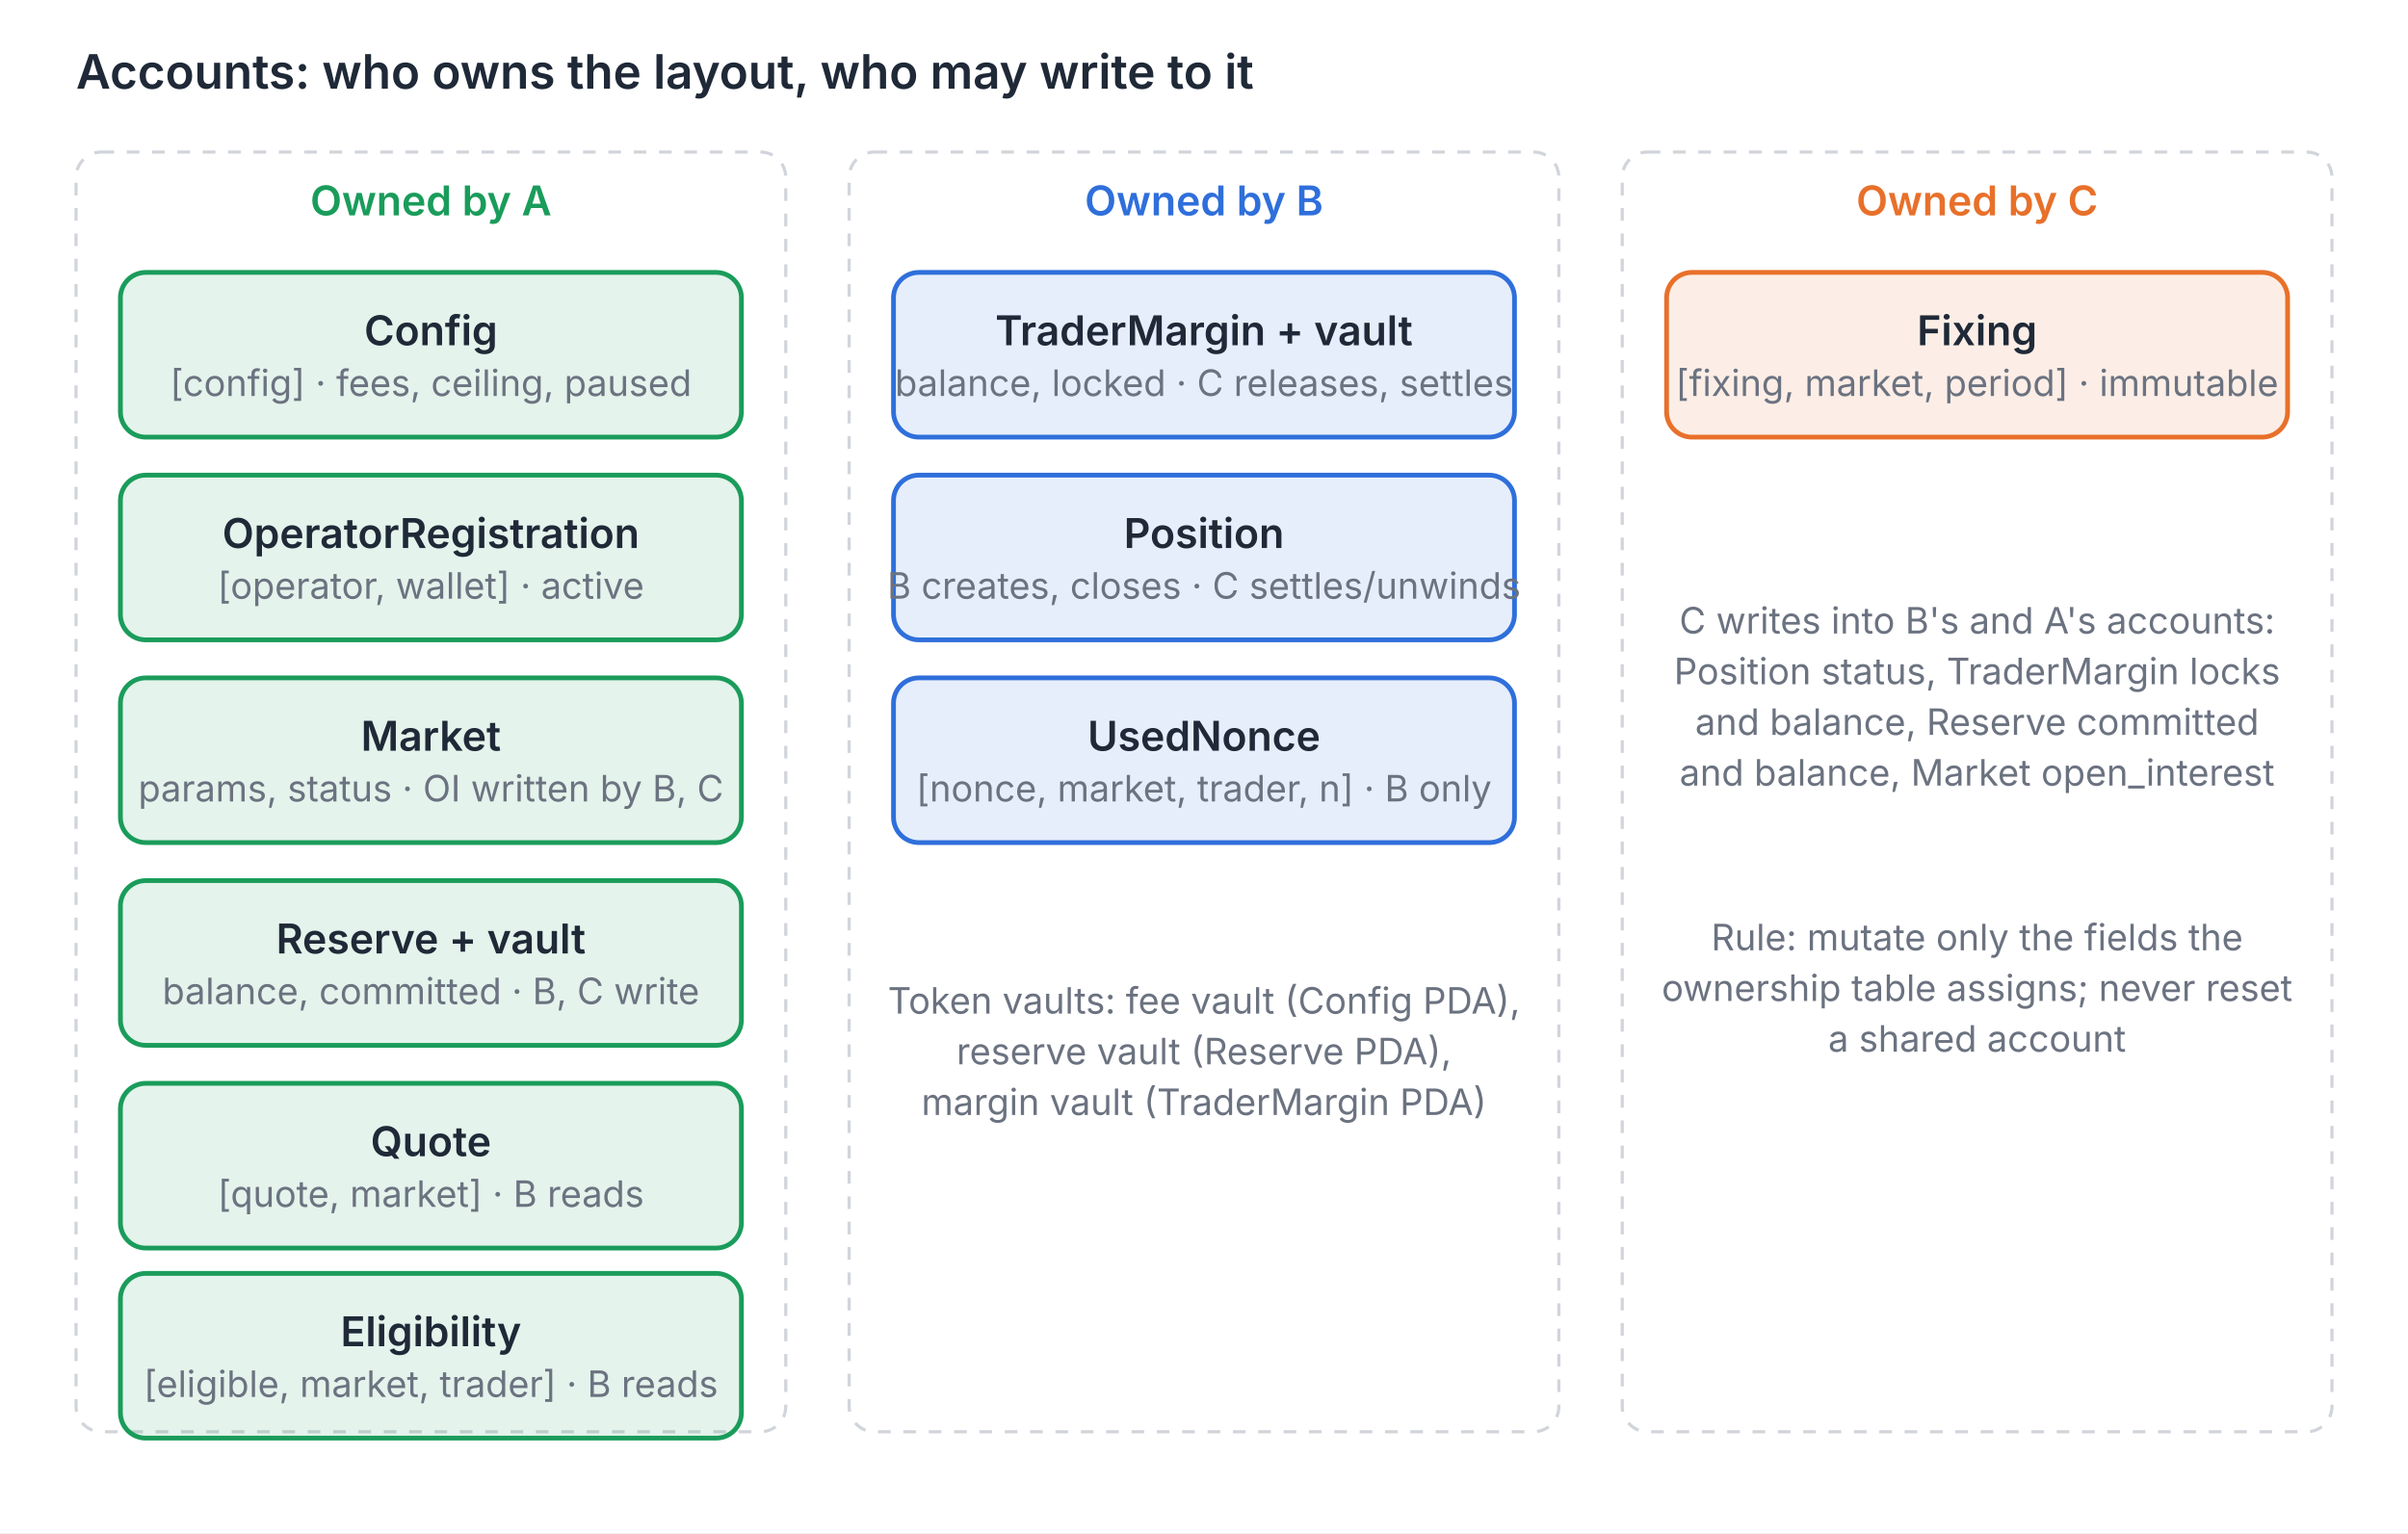
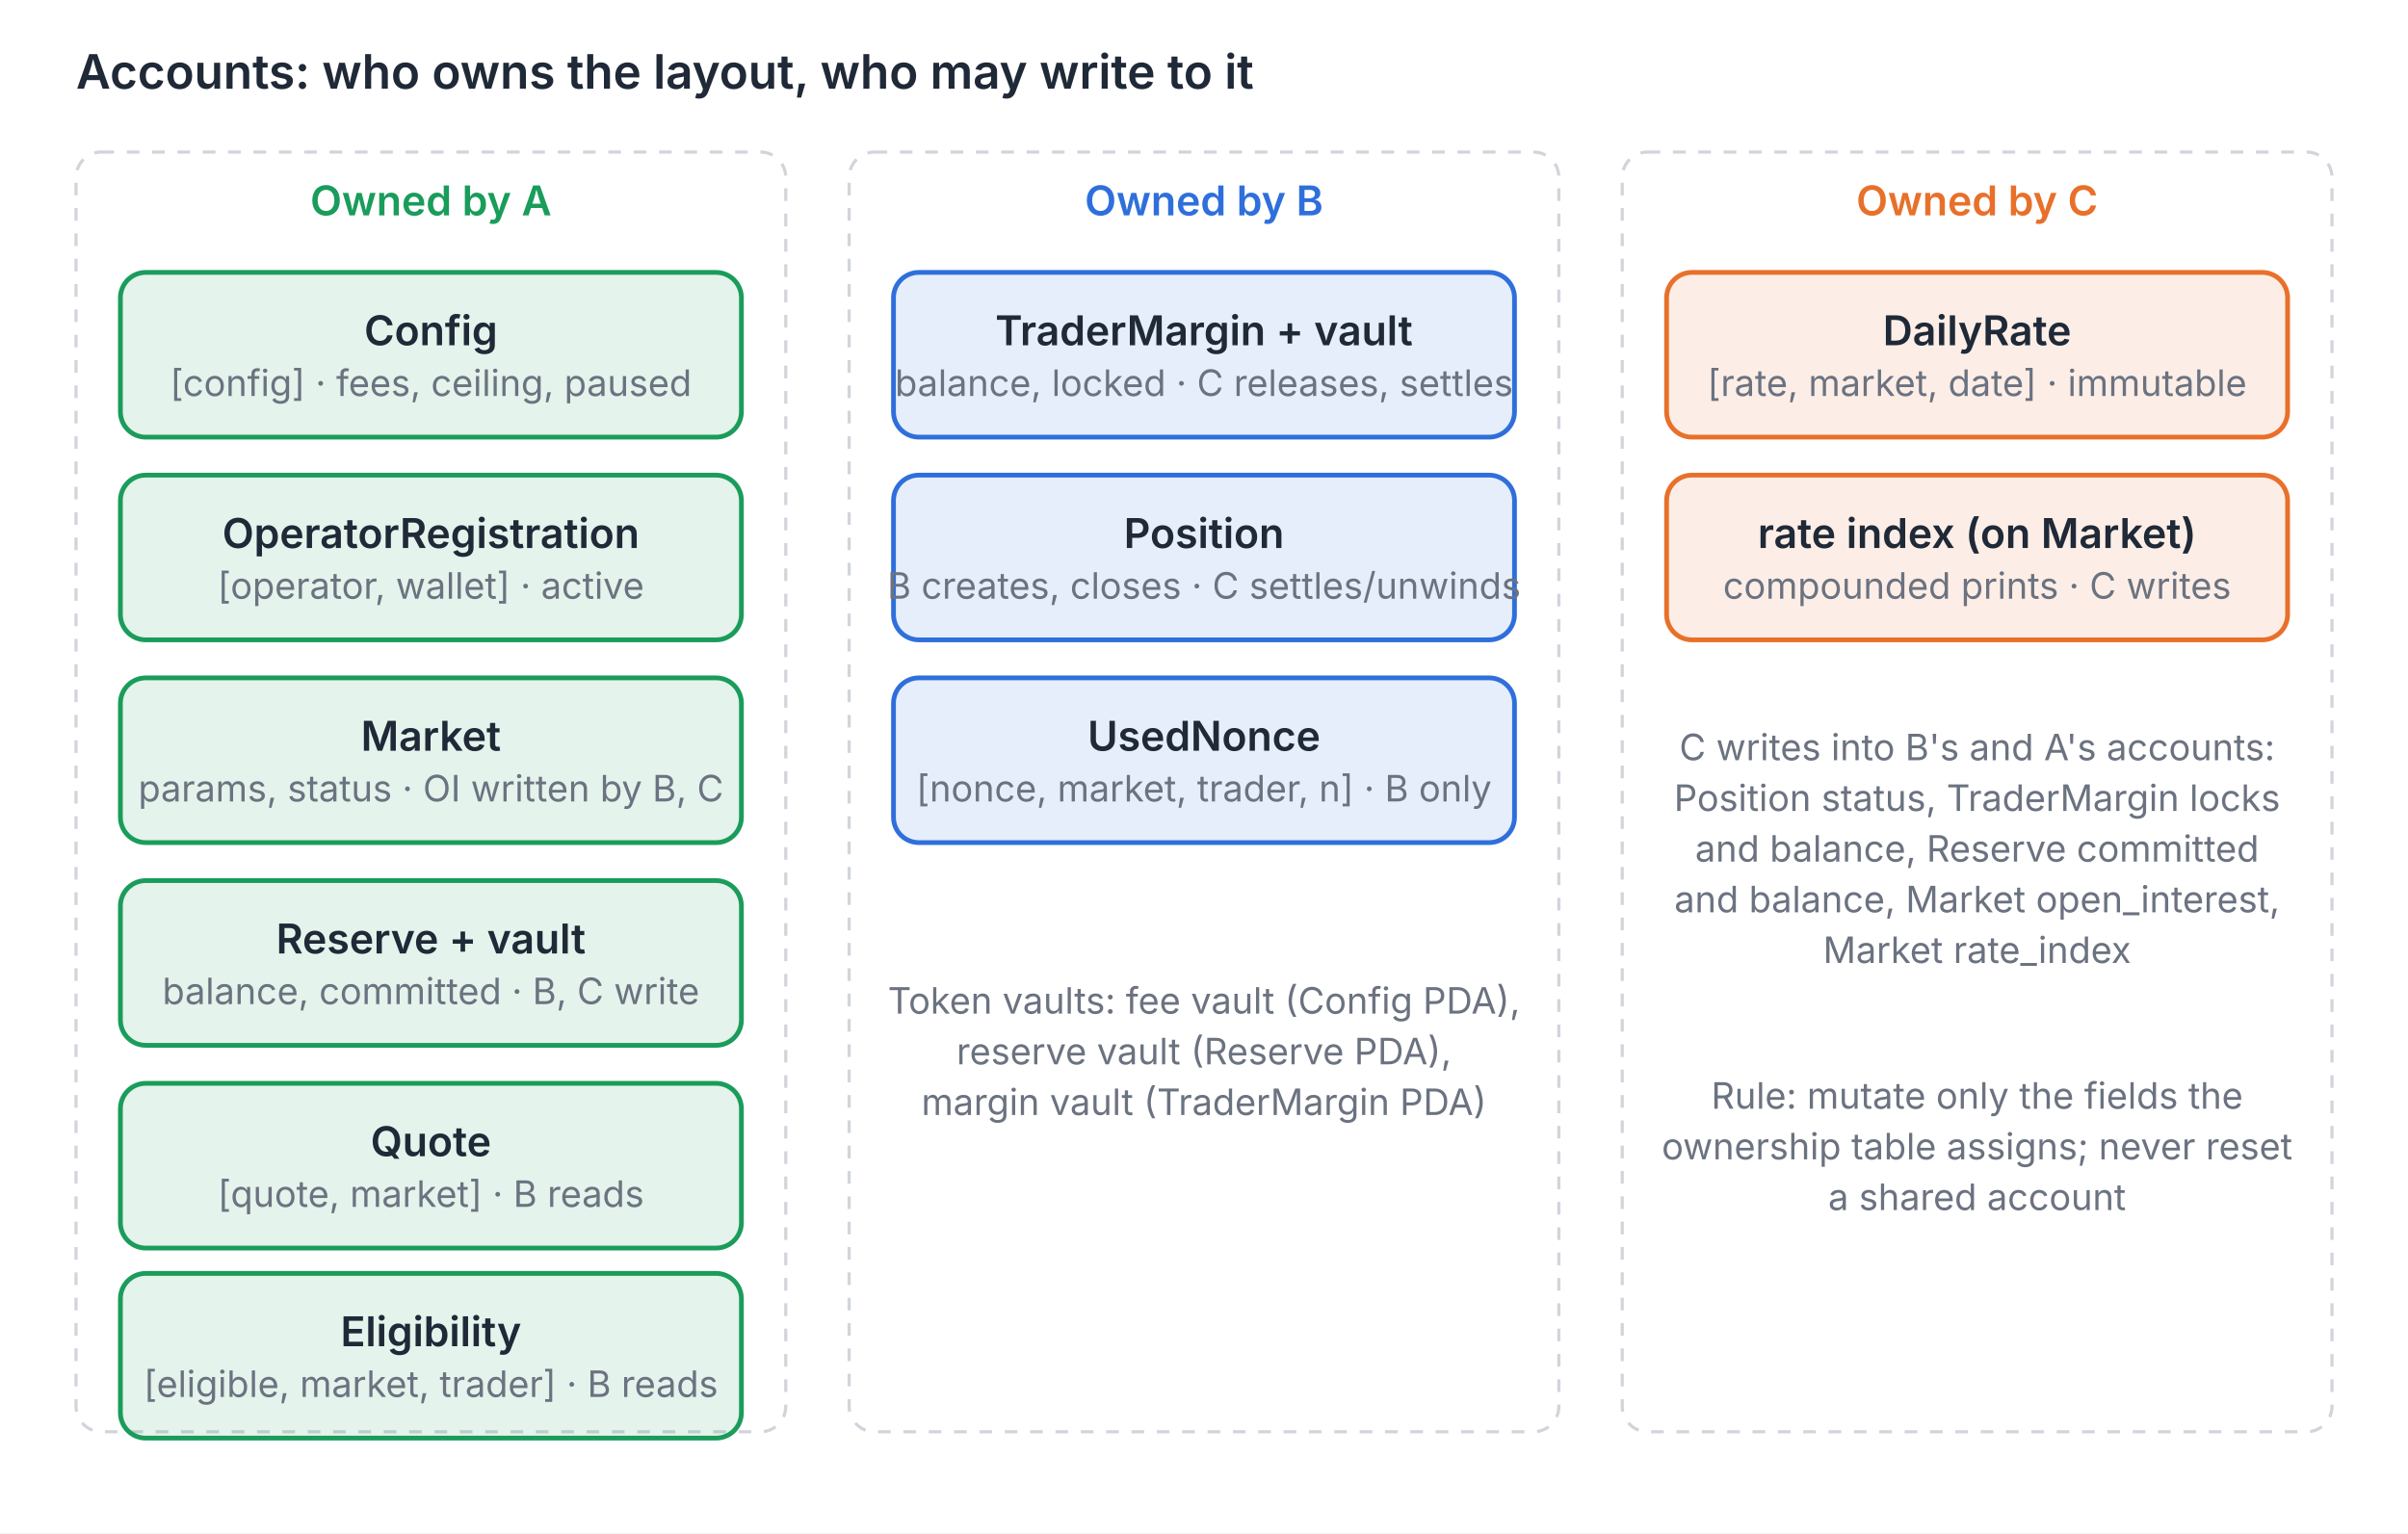
<svg xmlns="http://www.w3.org/2000/svg" viewBox="0 0 760 484" width="760" height="484" font-family="Inter, Helvetica, Arial, sans-serif">
  <rect width="760" height="484" fill="white" />
  <defs>
    <marker id="ar2" viewBox="0 0 10 10" refX="9" refY="5" markerWidth="6" markerHeight="6" orient="auto-start-reverse">
      <path d="M0 0L10 5L0 10z" fill="#9ca3af" />
    </marker>
  </defs>
  <text x="24" y="28" text-anchor="start" font-size="15" font-weight="600" fill="#1f2937">Accounts: who owns the layout, who may write to it</text>
  <rect x="24" y="48" width="224" height="404" rx="8" fill="none" stroke="#d1d5db" stroke-dasharray="4 4" />
  <text x="136" y="68" text-anchor="middle" font-size="13" font-weight="600" fill="#1a9c5b">Owned by A</text>
  <rect x="38" y="86" width="196" height="52" rx="8" fill="#1a9c5b" fill-opacity="0.12" stroke="#1a9c5b" stroke-width="1.5" />
  <text x="136" y="109" text-anchor="middle" font-size="13" font-weight="600" fill="#1f2937">Config</text>
  <text x="136" y="125" text-anchor="middle" font-size="11.5" font-weight="400" fill="#6b7280">[config] · fees, ceiling, paused</text>
  <rect x="38" y="150" width="196" height="52" rx="8" fill="#1a9c5b" fill-opacity="0.12" stroke="#1a9c5b" stroke-width="1.5" />
  <text x="136" y="173" text-anchor="middle" font-size="13" font-weight="600" fill="#1f2937">OperatorRegistration</text>
  <text x="136" y="189" text-anchor="middle" font-size="11.5" font-weight="400" fill="#6b7280">[operator, wallet] · active</text>
  <rect x="38" y="214" width="196" height="52" rx="8" fill="#1a9c5b" fill-opacity="0.12" stroke="#1a9c5b" stroke-width="1.5" />
  <text x="136" y="237" text-anchor="middle" font-size="13" font-weight="600" fill="#1f2937">Market</text>
  <text x="136" y="253" text-anchor="middle" font-size="11.5" font-weight="400" fill="#6b7280">params, status · OI written by B, C</text>
  <rect x="38" y="278" width="196" height="52" rx="8" fill="#1a9c5b" fill-opacity="0.12" stroke="#1a9c5b" stroke-width="1.5" />
  <text x="136" y="301" text-anchor="middle" font-size="13" font-weight="600" fill="#1f2937">Reserve + vault</text>
  <text x="136" y="317" text-anchor="middle" font-size="11.5" font-weight="400" fill="#6b7280">balance, committed · B, C write</text>
  <rect x="38" y="342" width="196" height="52" rx="8" fill="#1a9c5b" fill-opacity="0.12" stroke="#1a9c5b" stroke-width="1.5" />
  <text x="136" y="365" text-anchor="middle" font-size="13" font-weight="600" fill="#1f2937">Quote</text>
  <text x="136" y="381" text-anchor="middle" font-size="11.5" font-weight="400" fill="#6b7280">[quote, market] · B reads</text>
  <rect x="38" y="402" width="196" height="52" rx="8" fill="#1a9c5b" fill-opacity="0.12" stroke="#1a9c5b" stroke-width="1.5" />
  <text x="136" y="425" text-anchor="middle" font-size="13" font-weight="600" fill="#1f2937">Eligibility</text>
  <text x="136" y="441" text-anchor="middle" font-size="11.5" font-weight="400" fill="#6b7280">[eligible, market, trader] · B reads</text>
  <rect x="268" y="48" width="224" height="404" rx="8" fill="none" stroke="#d1d5db" stroke-dasharray="4 4" />
  <text x="380" y="68" text-anchor="middle" font-size="13" font-weight="600" fill="#2f6fdb">Owned by B</text>
  <rect x="282" y="86" width="196" height="52" rx="8" fill="#2f6fdb" fill-opacity="0.12" stroke="#2f6fdb" stroke-width="1.5" />
  <text x="380" y="109" text-anchor="middle" font-size="13" font-weight="600" fill="#1f2937">TraderMargin + vault</text>
  <text x="380" y="125" text-anchor="middle" font-size="11.5" font-weight="400" fill="#6b7280">balance, locked · C releases, settles</text>
  <rect x="282" y="150" width="196" height="52" rx="8" fill="#2f6fdb" fill-opacity="0.12" stroke="#2f6fdb" stroke-width="1.5" />
  <text x="380" y="173" text-anchor="middle" font-size="13" font-weight="600" fill="#1f2937">Position</text>
  <text x="380" y="189" text-anchor="middle" font-size="11.5" font-weight="400" fill="#6b7280">B creates, closes · C settles/unwinds</text>
  <rect x="282" y="214" width="196" height="52" rx="8" fill="#2f6fdb" fill-opacity="0.12" stroke="#2f6fdb" stroke-width="1.5" />
  <text x="380" y="237" text-anchor="middle" font-size="13" font-weight="600" fill="#1f2937">UsedNonce</text>
  <text x="380" y="253" text-anchor="middle" font-size="11.5" font-weight="400" fill="#6b7280">[nonce, market, trader, n] · B only</text>
  <text x="380" y="320" text-anchor="middle" font-size="11.5" font-weight="400" fill="#6b7280">Token vaults: fee vault (Config PDA),</text>
  <text x="380" y="336" text-anchor="middle" font-size="11.5" font-weight="400" fill="#6b7280">reserve vault (Reserve PDA),</text>
  <text x="380" y="352" text-anchor="middle" font-size="11.5" font-weight="400" fill="#6b7280">margin vault (TraderMargin PDA)</text>
  <rect x="512" y="48" width="224" height="404" rx="8" fill="none" stroke="#d1d5db" stroke-dasharray="4 4" />
  <text x="624" y="68" text-anchor="middle" font-size="13" font-weight="600" fill="#e8702a">Owned by C</text>
  <rect x="526" y="86" width="196" height="52" rx="8" fill="#e8702a" fill-opacity="0.12" stroke="#e8702a" stroke-width="1.5" />
-   <text x="624" y="109" text-anchor="middle" font-size="13" font-weight="600" fill="#1f2937">Fixing</text>
-   <text x="624" y="125" text-anchor="middle" font-size="11.5" font-weight="400" fill="#6b7280">[fixing, market, period] · immutable</text>
-   <text x="624" y="200" text-anchor="middle" font-size="11.5" font-weight="400" fill="#6b7280">C writes into B's and A's accounts:</text>
-   <text x="624" y="216" text-anchor="middle" font-size="11.5" font-weight="400" fill="#6b7280">Position status, TraderMargin locks</text>
-   <text x="624" y="232" text-anchor="middle" font-size="11.5" font-weight="400" fill="#6b7280">and balance, Reserve committed</text>
-   <text x="624" y="248" text-anchor="middle" font-size="11.5" font-weight="400" fill="#6b7280">and balance, Market open_interest</text>
-   <text x="624" y="300" text-anchor="middle" font-size="11.5" font-weight="400" fill="#6b7280">Rule: mutate only the fields the</text>
-   <text x="624" y="316" text-anchor="middle" font-size="11.5" font-weight="400" fill="#6b7280">ownership table assigns; never reset</text>
-   <text x="624" y="332" text-anchor="middle" font-size="11.5" font-weight="400" fill="#6b7280">a shared account</text>
+   <text x="624" y="109" text-anchor="middle" font-size="13" font-weight="600" fill="#1f2937">DailyRate</text>
+   <text x="624" y="125" text-anchor="middle" font-size="11.5" font-weight="400" fill="#6b7280">[rate, market, date] · immutable</text>
+   <rect x="526" y="150" width="196" height="52" rx="8" fill="#e8702a" fill-opacity="0.12" stroke="#e8702a" stroke-width="1.5" />
+   <text x="624" y="173" text-anchor="middle" font-size="13" font-weight="600" fill="#1f2937">rate index (on Market)</text>
+   <text x="624" y="189" text-anchor="middle" font-size="11.5" font-weight="400" fill="#6b7280">compounded prints · C writes</text>
+   <text x="624" y="240" text-anchor="middle" font-size="11.5" font-weight="400" fill="#6b7280">C writes into B's and A's accounts:</text>
+   <text x="624" y="256" text-anchor="middle" font-size="11.5" font-weight="400" fill="#6b7280">Position status, TraderMargin locks</text>
+   <text x="624" y="272" text-anchor="middle" font-size="11.5" font-weight="400" fill="#6b7280">and balance, Reserve committed</text>
+   <text x="624" y="288" text-anchor="middle" font-size="11.5" font-weight="400" fill="#6b7280">and balance, Market open_interest,</text>
+   <text x="624" y="304" text-anchor="middle" font-size="11.5" font-weight="400" fill="#6b7280">Market rate_index</text>
+   <text x="624" y="350" text-anchor="middle" font-size="11.5" font-weight="400" fill="#6b7280">Rule: mutate only the fields the</text>
+   <text x="624" y="366" text-anchor="middle" font-size="11.5" font-weight="400" fill="#6b7280">ownership table assigns; never reset</text>
+   <text x="624" y="382" text-anchor="middle" font-size="11.5" font-weight="400" fill="#6b7280">a shared account</text>
</svg>
